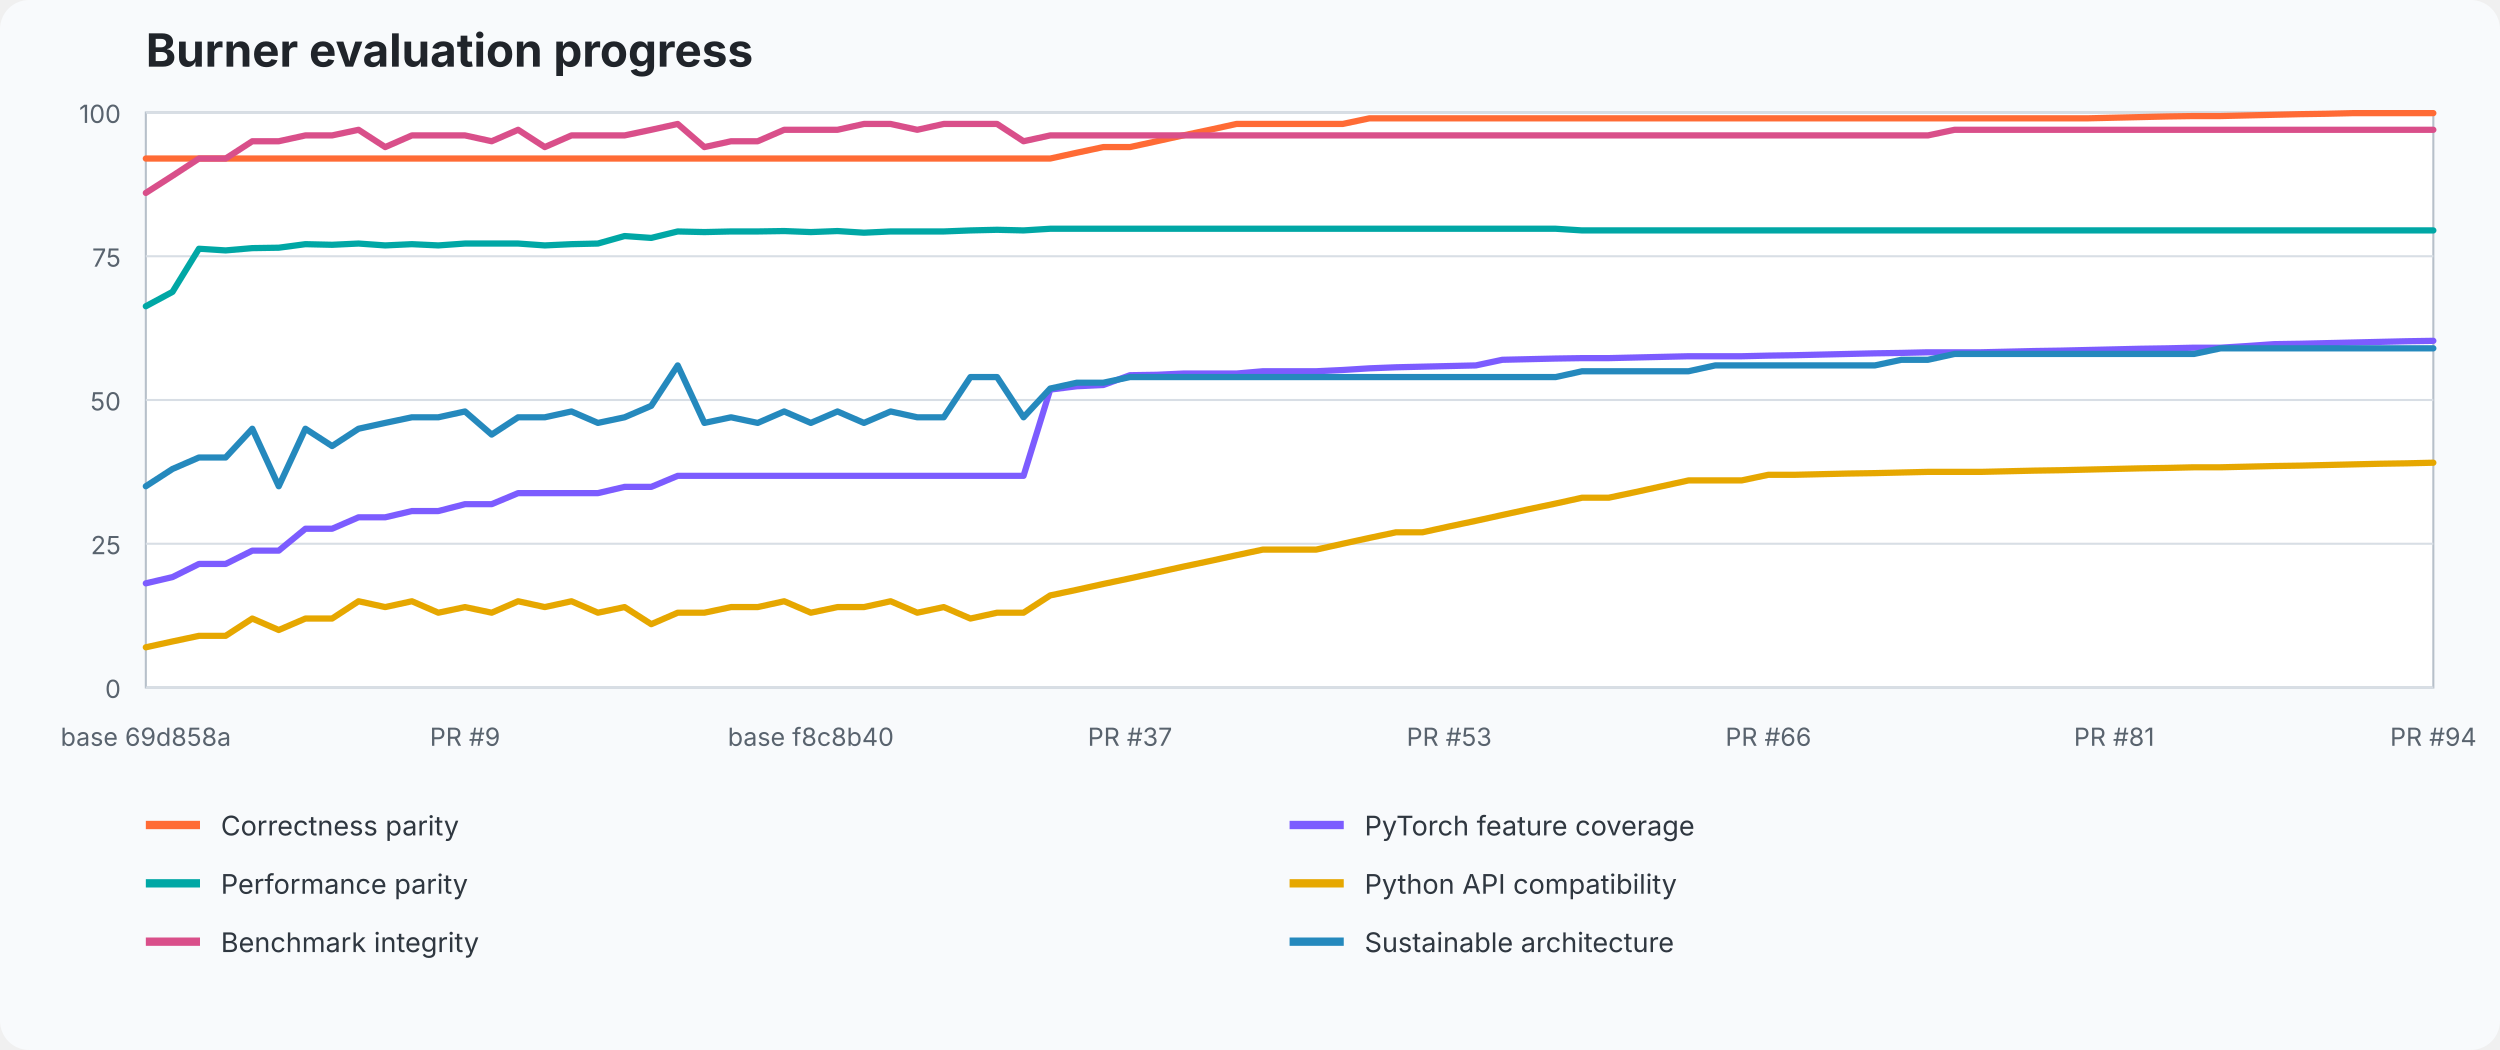
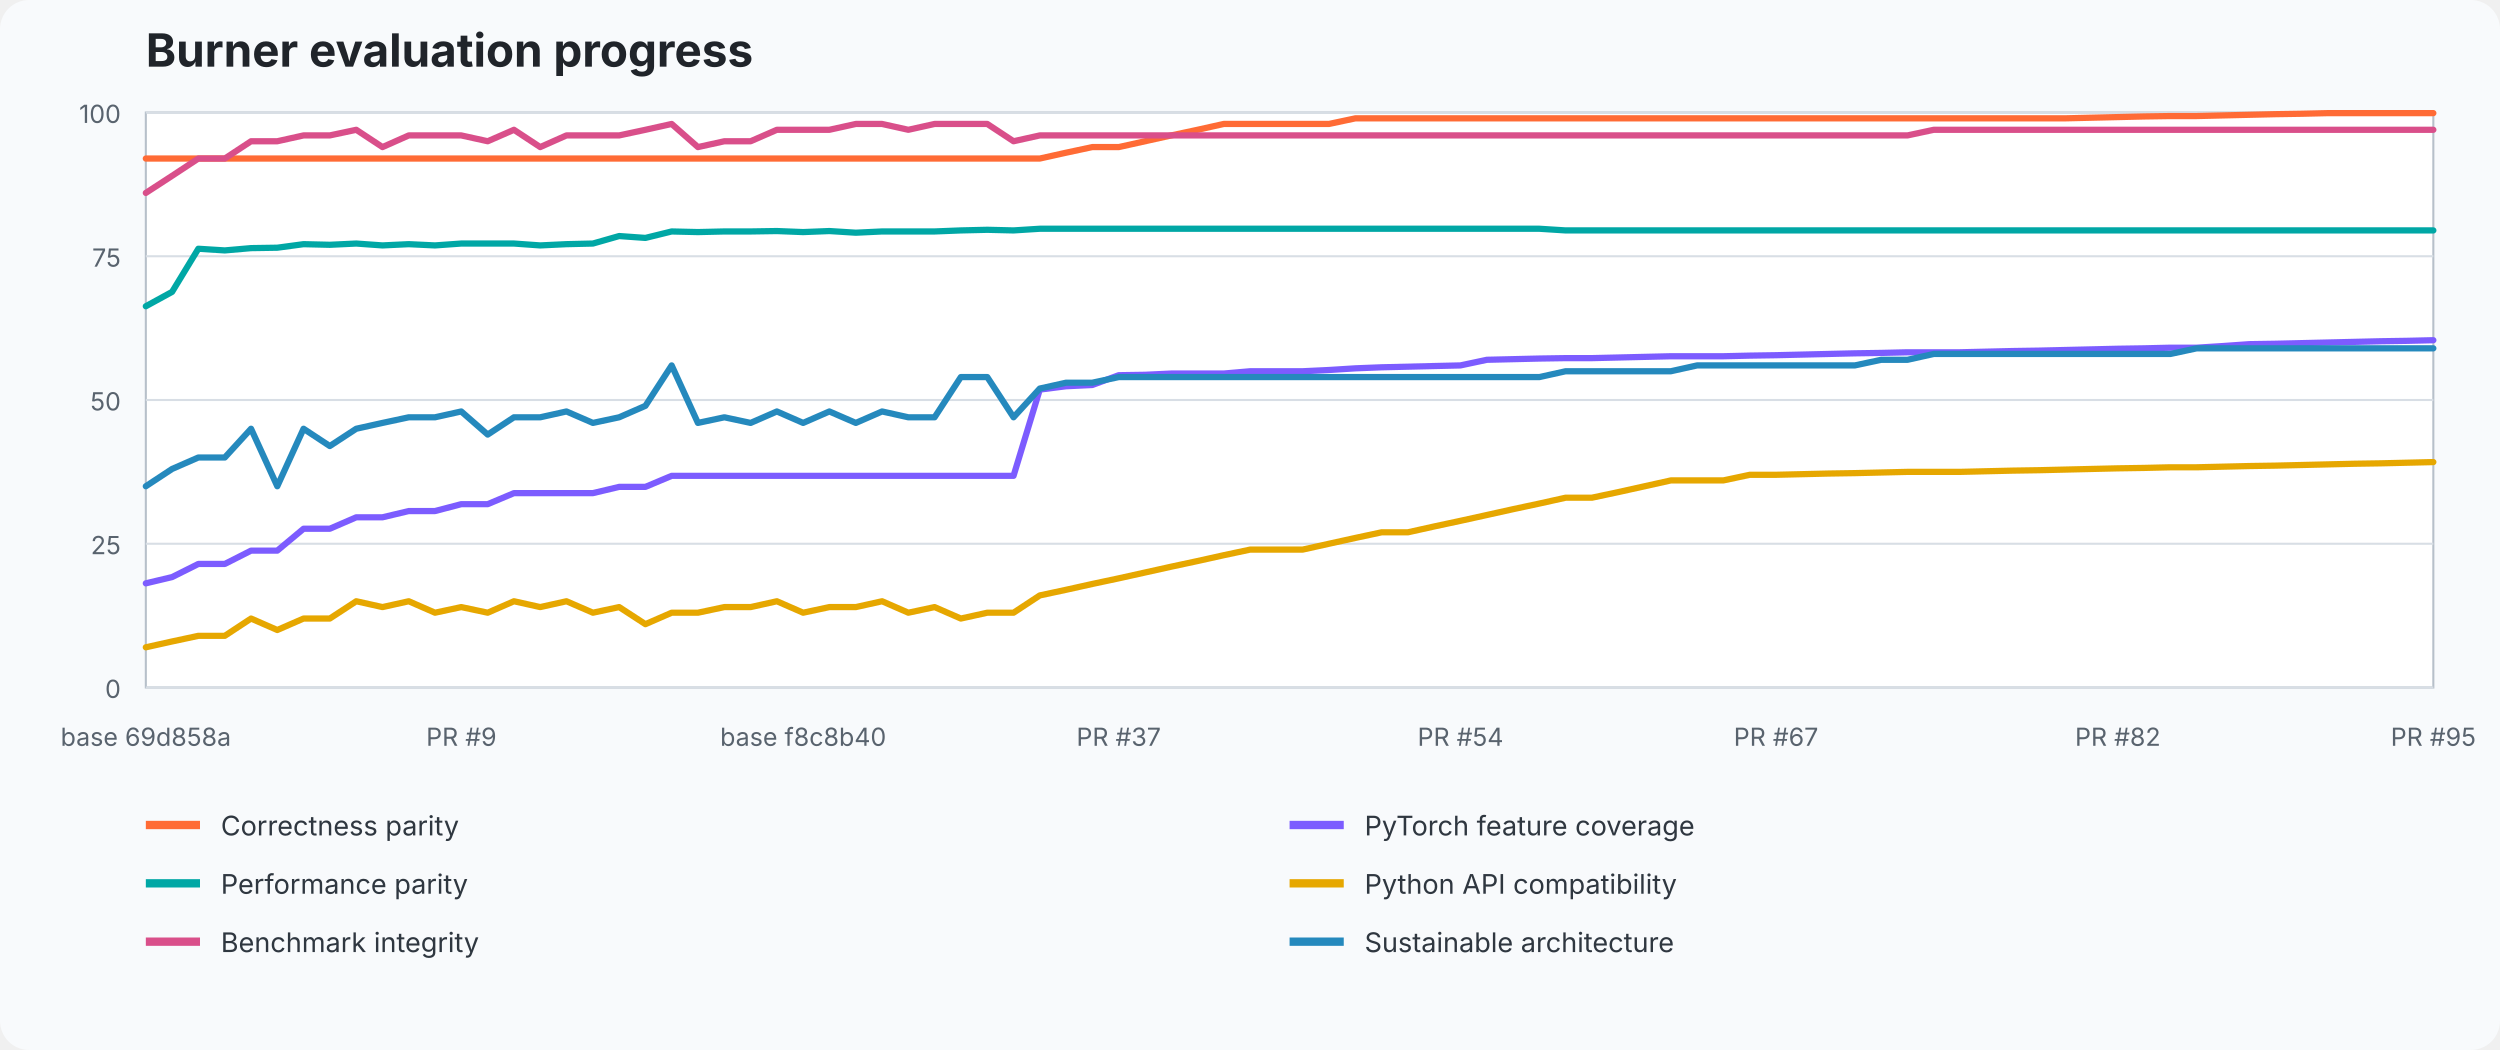
<svg xmlns="http://www.w3.org/2000/svg" width="1200" height="504" viewBox="0 0 1200 504" role="img" aria-labelledby="title desc">
  <style>text{font-family:ui-sans-serif,system-ui,-apple-system,BlinkMacSystemFont,"Segoe UI",sans-serif}.title{font-size:22px;font-weight:700;fill:#20242a}.axis{font-size:12px;fill:#59636e}.legend{font-size:13px;fill:#2f3740}.grid{stroke:#d8dee5;stroke-width:1}.plot{fill:#fff;stroke:#b7c0ca}</style>
  <rect width="100%" height="100%" fill="#f8fafc" rx="14" />
  <text x="70" y="32" class="title">Burner evaluation progress</text>
  <rect x="70" y="54" width="1098" height="276" class="plot" />
  <line x1="70" y1="330" x2="1168" y2="330" class="grid" />
  <text x="58" y="335" text-anchor="end" class="axis">0</text>
  <line x1="70" y1="261" x2="1168" y2="261" class="grid" />
  <text x="58" y="266" text-anchor="end" class="axis">25</text>
  <line x1="70" y1="192" x2="1168" y2="192" class="grid" />
  <text x="58" y="197" text-anchor="end" class="axis">50</text>
  <line x1="70" y1="123" x2="1168" y2="123" class="grid" />
  <text x="58" y="128" text-anchor="end" class="axis">75</text>
  <line x1="70" y1="54" x2="1168" y2="54" class="grid" />
  <text x="58" y="59" text-anchor="end" class="axis">100</text>
-   <polyline points="70.0,76.1 82.8,76.1 95.5,76.1 108.3,76.1 121.1,76.1 133.8,76.1 146.6,76.1 159.4,76.1 172.1,76.1 184.9,76.1 197.7,76.1 210.4,76.1 223.2,76.1 236.0,76.1 248.7,76.1 261.5,76.1 274.3,76.1 287.0,76.1 299.8,76.1 312.6,76.1 325.3,76.1 338.1,76.1 350.9,76.1 363.7,76.1 376.4,76.1 389.2,76.1 402.0,76.1 414.7,76.1 427.5,76.1 440.3,76.1 453.0,76.1 465.8,76.1 478.6,76.1 491.3,76.1 504.1,76.1 516.9,73.3 529.6,70.6 542.4,70.6 555.2,67.8 567.9,65.0 580.7,62.3 593.5,59.5 606.2,59.5 619.0,59.5 631.8,59.5 644.5,59.5 657.3,56.8 670.1,56.8 682.8,56.8 695.6,56.8 708.4,56.8 721.1,56.8 733.9,56.8 746.7,56.8 759.4,56.8 772.2,56.8 785.0,56.8 797.7,56.8 810.5,56.8 823.3,56.8 836.0,56.8 848.8,56.8 861.6,56.8 874.3,56.8 887.1,56.8 899.9,56.8 912.7,56.8 925.4,56.8 938.2,56.8 951.0,56.8 963.7,56.8 976.5,56.8 989.3,56.8 1002.0,56.8 1014.8,56.5 1027.6,56.2 1040.3,55.9 1053.1,55.7 1065.9,55.7 1078.6,55.4 1091.4,55.1 1104.2,54.8 1116.9,54.6 1129.7,54.3 1142.5,54.3 1155.2,54.3 1168.0,54.3" fill="none" stroke="#ff6b35" stroke-width="3" stroke-linejoin="round" stroke-linecap="round" />
-   <polyline points="70.0,280.0 82.8,277.0 95.5,270.7 108.3,270.7 121.1,264.3 133.8,264.3 146.6,253.8 159.4,253.8 172.1,248.3 184.9,248.3 197.7,245.3 210.4,245.3 223.2,242.0 236.0,242.0 248.7,236.7 261.5,236.7 274.3,236.7 287.0,236.7 299.8,233.7 312.6,233.7 325.3,228.4 338.1,228.4 350.9,228.4 363.7,228.4 376.4,228.4 389.2,228.4 402.0,228.4 414.7,228.4 427.5,228.4 440.3,228.4 453.0,228.4 465.8,228.4 478.6,228.4 491.3,228.4 504.1,187.0 516.9,185.4 529.6,184.8 542.4,180.1 555.2,179.9 567.9,179.3 580.7,179.3 593.5,179.3 606.2,178.2 619.0,178.2 631.8,178.2 644.5,177.6 657.3,176.8 670.1,176.3 682.8,176.0 695.6,175.7 708.4,175.4 721.1,172.7 733.9,172.4 746.7,172.1 759.4,171.9 772.2,171.9 785.0,171.6 797.7,171.3 810.5,171.0 823.3,171.0 836.0,171.0 848.8,170.7 861.6,170.5 874.3,170.2 887.1,169.9 899.9,169.6 912.7,169.4 925.4,169.1 938.2,169.1 951.0,169.1 963.7,168.8 976.5,168.5 989.3,168.3 1002.0,168.0 1014.8,167.7 1027.6,167.4 1040.3,167.2 1053.1,166.9 1065.9,166.9 1078.6,166.1 1091.4,165.2 1104.2,165.0 1116.9,164.7 1129.7,164.4 1142.5,164.1 1155.2,163.8 1168.0,163.6" fill="none" stroke="#7c5cff" stroke-width="3" stroke-linejoin="round" stroke-linecap="round" />
-   <polyline points="70.0,147.0 82.8,140.1 95.5,119.4 108.3,120.2 121.1,119.1 133.8,118.9 146.6,117.2 159.4,117.5 172.1,116.9 184.9,117.8 197.7,117.2 210.4,117.8 223.2,116.9 236.0,116.9 248.7,116.9 261.5,117.8 274.3,117.2 287.0,116.9 299.8,113.3 312.6,114.2 325.3,111.1 338.1,111.4 350.9,111.1 363.7,111.1 376.4,110.9 389.2,111.4 402.0,110.9 414.7,111.7 427.5,111.1 440.3,111.1 453.0,111.1 465.8,110.6 478.6,110.3 491.3,110.6 504.1,109.8 516.9,109.8 529.6,109.8 542.4,109.8 555.2,109.8 567.9,109.8 580.7,109.8 593.5,109.8 606.2,109.8 619.0,109.8 631.8,109.8 644.5,109.8 657.3,109.8 670.1,109.8 682.8,109.8 695.6,109.8 708.4,109.8 721.1,109.8 733.9,109.8 746.7,109.8 759.4,110.6 772.2,110.6 785.0,110.6 797.7,110.6 810.5,110.6 823.3,110.6 836.0,110.6 848.8,110.6 861.6,110.6 874.3,110.6 887.1,110.6 899.9,110.6 912.7,110.6 925.4,110.6 938.2,110.6 951.0,110.6 963.7,110.6 976.5,110.6 989.3,110.6 1002.0,110.6 1014.8,110.6 1027.6,110.6 1040.3,110.6 1053.1,110.6 1065.9,110.6 1078.6,110.6 1091.4,110.6 1104.2,110.6 1116.9,110.6 1129.7,110.6 1142.5,110.6 1155.2,110.6 1168.0,110.6" fill="none" stroke="#00a7a5" stroke-width="3" stroke-linejoin="round" stroke-linecap="round" />
-   <polyline points="70.0,310.7 82.8,307.9 95.5,305.2 108.3,305.2 121.1,296.9 133.8,302.4 146.6,296.9 159.4,296.9 172.1,288.6 184.9,291.4 197.7,288.6 210.4,294.1 223.2,291.4 236.0,294.1 248.7,288.6 261.5,291.4 274.3,288.6 287.0,294.1 299.8,291.4 312.6,299.6 325.3,294.1 338.1,294.1 350.9,291.4 363.7,291.4 376.4,288.6 389.2,294.1 402.0,291.4 414.7,291.4 427.5,288.6 440.3,294.1 453.0,291.4 465.8,296.9 478.6,294.1 491.3,294.1 504.1,285.8 516.9,283.1 529.6,280.3 542.4,277.6 555.2,274.8 567.9,272.0 580.7,269.3 593.5,266.5 606.2,263.8 619.0,263.8 631.8,263.8 644.5,261.0 657.3,258.2 670.1,255.5 682.8,255.5 695.6,252.7 708.4,250.0 721.1,247.2 733.9,244.4 746.7,241.7 759.4,238.9 772.2,238.9 785.0,236.2 797.7,233.4 810.5,230.6 823.3,230.6 836.0,230.6 848.8,227.9 861.6,227.9 874.3,227.6 887.1,227.3 899.9,227.1 912.7,226.8 925.4,226.5 938.2,226.5 951.0,226.5 963.7,226.2 976.5,225.9 989.3,225.7 1002.0,225.4 1014.8,225.1 1027.6,224.8 1040.3,224.6 1053.1,224.3 1065.9,224.3 1078.6,224.0 1091.4,223.7 1104.2,223.5 1116.9,223.2 1129.7,222.9 1142.5,222.6 1155.2,222.4 1168.0,222.1" fill="none" stroke="#e6a700" stroke-width="3" stroke-linejoin="round" stroke-linecap="round" />
-   <polyline points="70.0,92.6 82.8,84.4 95.5,76.1 108.3,76.1 121.1,67.8 133.8,67.8 146.6,65.0 159.4,65.0 172.1,62.3 184.9,70.6 197.7,65.0 210.4,65.0 223.2,65.0 236.0,67.8 248.7,62.3 261.5,70.6 274.3,65.0 287.0,65.0 299.8,65.0 312.6,62.3 325.3,59.5 338.1,70.6 350.9,67.8 363.7,67.8 376.4,62.3 389.2,62.3 402.0,62.3 414.7,59.5 427.5,59.5 440.3,62.3 453.0,59.5 465.8,59.5 478.6,59.5 491.3,67.8 504.1,65.0 516.9,65.0 529.6,65.0 542.4,65.0 555.2,65.0 567.9,65.0 580.7,65.0 593.5,65.0 606.2,65.0 619.0,65.0 631.8,65.0 644.5,65.0 657.3,65.0 670.1,65.0 682.8,65.0 695.6,65.0 708.4,65.0 721.1,65.0 733.9,65.0 746.7,65.0 759.4,65.0 772.2,65.0 785.0,65.0 797.7,65.0 810.5,65.0 823.3,65.0 836.0,65.0 848.8,65.0 861.6,65.0 874.3,65.0 887.1,65.0 899.9,65.0 912.7,65.0 925.4,65.0 938.2,62.3 951.0,62.3 963.7,62.3 976.5,62.3 989.3,62.3 1002.0,62.3 1014.8,62.3 1027.6,62.3 1040.3,62.3 1053.1,62.3 1065.9,62.3 1078.6,62.3 1091.4,62.3 1104.2,62.3 1116.9,62.3 1129.7,62.3 1142.5,62.3 1155.2,62.3 1168.0,62.3" fill="none" stroke="#d94f8a" stroke-width="3" stroke-linejoin="round" stroke-linecap="round" />
-   <polyline points="70.0,233.4 82.8,225.1 95.5,219.6 108.3,219.6 121.1,205.8 133.8,233.4 146.6,205.8 159.4,214.1 172.1,205.8 184.9,203.0 197.7,200.3 210.4,200.3 223.2,197.5 236.0,208.6 248.7,200.3 261.5,200.3 274.3,197.5 287.0,203.0 299.8,200.3 312.6,194.8 325.3,175.4 338.1,203.0 350.9,200.3 363.7,203.0 376.4,197.5 389.2,203.0 402.0,197.5 414.7,203.0 427.5,197.5 440.3,200.3 453.0,200.3 465.8,181.0 478.6,181.0 491.3,200.3 504.1,186.5 516.9,183.7 529.6,183.7 542.4,181.0 555.2,181.0 567.9,181.0 580.7,181.0 593.5,181.0 606.2,181.0 619.0,181.0 631.8,181.0 644.5,181.0 657.3,181.0 670.1,181.0 682.8,181.0 695.6,181.0 708.4,181.0 721.1,181.0 733.9,181.0 746.7,181.0 759.4,178.2 772.2,178.2 785.0,178.2 797.7,178.2 810.5,178.2 823.3,175.4 836.0,175.4 848.8,175.4 861.6,175.4 874.3,175.4 887.1,175.4 899.9,175.4 912.7,172.7 925.4,172.7 938.2,169.9 951.0,169.9 963.7,169.9 976.5,169.9 989.3,169.9 1002.0,169.9 1014.8,169.9 1027.6,169.9 1040.3,169.9 1053.1,169.9 1065.9,167.2 1078.6,167.2 1091.4,167.2 1104.2,167.2 1116.9,167.2 1129.7,167.2 1142.5,167.2 1155.2,167.2 1168.0,167.2" fill="none" stroke="#2589bd" stroke-width="3" stroke-linejoin="round" stroke-linecap="round" />
+   <polyline points="70.0,76.1 82.6,76.1 95.2,76.1 107.9,76.1 120.5,76.1 133.1,76.1 145.7,76.1 158.3,76.1 171.0,76.1 183.6,76.1 196.2,76.1 208.8,76.1 221.4,76.1 234.1,76.1 246.7,76.1 259.3,76.1 271.9,76.1 284.6,76.1 297.2,76.1 309.8,76.1 322.4,76.1 335.0,76.1 347.7,76.1 360.3,76.1 372.9,76.1 385.5,76.1 398.1,76.1 410.8,76.1 423.4,76.1 436.0,76.1 448.6,76.1 461.2,76.1 473.9,76.1 486.5,76.1 499.1,76.1 511.7,73.3 524.3,70.6 537.0,70.6 549.6,67.8 562.2,65.0 574.8,62.3 587.4,59.5 600.1,59.5 612.7,59.5 625.3,59.5 637.9,59.5 650.6,56.8 663.2,56.8 675.8,56.8 688.4,56.8 701.0,56.8 713.7,56.8 726.3,56.8 738.9,56.8 751.5,56.8 764.1,56.8 776.8,56.8 789.4,56.8 802.0,56.8 814.6,56.8 827.2,56.8 839.9,56.8 852.5,56.8 865.1,56.8 877.7,56.8 890.3,56.8 903.0,56.8 915.6,56.8 928.2,56.8 940.8,56.8 953.4,56.8 966.1,56.8 978.7,56.8 991.3,56.8 1003.9,56.5 1016.6,56.2 1029.2,55.9 1041.8,55.7 1054.4,55.7 1067.0,55.4 1079.7,55.1 1092.3,54.8 1104.9,54.6 1117.5,54.3 1130.1,54.3 1142.8,54.3 1155.4,54.3 1168.0,54.3" fill="none" stroke="#ff6b35" stroke-width="3" stroke-linejoin="round" stroke-linecap="round" />
+   <polyline points="70.0,280.0 82.6,277.0 95.2,270.7 107.9,270.7 120.5,264.3 133.1,264.3 145.7,253.8 158.3,253.8 171.0,248.3 183.6,248.3 196.2,245.3 208.8,245.3 221.4,242.0 234.1,242.0 246.7,236.7 259.3,236.7 271.9,236.7 284.6,236.7 297.2,233.7 309.8,233.7 322.4,228.4 335.0,228.4 347.7,228.4 360.3,228.4 372.9,228.4 385.5,228.4 398.1,228.4 410.8,228.4 423.4,228.4 436.0,228.4 448.6,228.4 461.2,228.4 473.9,228.4 486.5,228.4 499.1,187.0 511.7,185.4 524.3,184.8 537.0,180.1 549.6,179.9 562.2,179.3 574.8,179.3 587.4,179.3 600.1,178.2 612.7,178.2 625.3,178.2 637.9,177.6 650.6,176.8 663.2,176.3 675.8,176.0 688.4,175.7 701.0,175.4 713.7,172.7 726.3,172.4 738.9,172.1 751.5,171.9 764.1,171.9 776.8,171.6 789.4,171.3 802.0,171.0 814.6,171.0 827.2,171.0 839.9,170.7 852.5,170.5 865.1,170.2 877.7,169.9 890.3,169.6 903.0,169.4 915.6,169.1 928.2,169.1 940.8,169.1 953.4,168.8 966.1,168.5 978.7,168.3 991.3,168.0 1003.9,167.7 1016.6,167.4 1029.2,167.2 1041.8,166.9 1054.4,166.9 1067.0,166.1 1079.7,165.2 1092.3,165.0 1104.9,164.7 1117.5,164.4 1130.1,164.1 1142.8,163.8 1155.4,163.6 1168.0,163.3" fill="none" stroke="#7c5cff" stroke-width="3" stroke-linejoin="round" stroke-linecap="round" />
+   <polyline points="70.0,147.0 82.6,140.1 95.2,119.4 107.9,120.2 120.5,119.1 133.1,118.9 145.7,117.2 158.3,117.5 171.0,116.9 183.6,117.8 196.2,117.2 208.8,117.8 221.4,116.9 234.1,116.9 246.7,116.9 259.3,117.8 271.9,117.2 284.6,116.9 297.2,113.3 309.8,114.2 322.4,111.1 335.0,111.4 347.7,111.1 360.3,111.1 372.9,110.9 385.5,111.4 398.1,110.9 410.8,111.7 423.4,111.1 436.0,111.1 448.6,111.1 461.2,110.6 473.9,110.3 486.5,110.6 499.1,109.8 511.7,109.8 524.3,109.8 537.0,109.8 549.6,109.8 562.2,109.8 574.8,109.8 587.4,109.8 600.1,109.8 612.7,109.8 625.3,109.8 637.9,109.8 650.6,109.8 663.2,109.8 675.8,109.8 688.4,109.8 701.0,109.8 713.7,109.8 726.3,109.8 738.9,109.8 751.5,110.6 764.1,110.6 776.8,110.6 789.4,110.6 802.0,110.6 814.6,110.6 827.2,110.6 839.9,110.6 852.5,110.6 865.1,110.6 877.7,110.6 890.3,110.6 903.0,110.6 915.6,110.6 928.2,110.6 940.8,110.6 953.4,110.6 966.1,110.6 978.7,110.6 991.3,110.6 1003.9,110.6 1016.6,110.6 1029.2,110.6 1041.8,110.6 1054.4,110.6 1067.0,110.6 1079.7,110.6 1092.3,110.6 1104.9,110.6 1117.5,110.6 1130.1,110.6 1142.8,110.6 1155.4,110.6 1168.0,110.6" fill="none" stroke="#00a7a5" stroke-width="3" stroke-linejoin="round" stroke-linecap="round" />
+   <polyline points="70.0,310.7 82.6,307.9 95.2,305.2 107.9,305.2 120.5,296.9 133.1,302.4 145.7,296.9 158.3,296.9 171.0,288.6 183.6,291.4 196.2,288.6 208.8,294.1 221.4,291.4 234.1,294.1 246.7,288.6 259.3,291.4 271.9,288.6 284.6,294.1 297.2,291.4 309.8,299.6 322.4,294.1 335.0,294.1 347.7,291.4 360.3,291.4 372.9,288.6 385.5,294.1 398.1,291.4 410.8,291.4 423.4,288.6 436.0,294.1 448.6,291.4 461.2,296.9 473.9,294.1 486.5,294.1 499.1,285.8 511.7,283.1 524.3,280.3 537.0,277.6 549.6,274.8 562.2,272.0 574.8,269.3 587.4,266.5 600.1,263.8 612.7,263.8 625.3,263.8 637.9,261.0 650.6,258.2 663.2,255.5 675.8,255.5 688.4,252.7 701.0,250.0 713.7,247.2 726.3,244.4 738.9,241.7 751.5,238.9 764.1,238.9 776.8,236.2 789.4,233.4 802.0,230.6 814.6,230.6 827.2,230.6 839.9,227.9 852.5,227.9 865.1,227.6 877.7,227.3 890.3,227.1 903.0,226.8 915.6,226.5 928.2,226.5 940.8,226.5 953.4,226.2 966.1,225.9 978.7,225.7 991.3,225.4 1003.9,225.1 1016.6,224.8 1029.2,224.6 1041.8,224.3 1054.4,224.3 1067.0,224.0 1079.7,223.7 1092.3,223.5 1104.9,223.2 1117.5,222.9 1130.1,222.6 1142.8,222.4 1155.4,222.1 1168.0,221.8" fill="none" stroke="#e6a700" stroke-width="3" stroke-linejoin="round" stroke-linecap="round" />
+   <polyline points="70.0,92.6 82.6,84.4 95.2,76.1 107.9,76.1 120.5,67.8 133.1,67.8 145.7,65.0 158.3,65.0 171.0,62.3 183.6,70.6 196.2,65.0 208.8,65.0 221.4,65.0 234.1,67.8 246.7,62.3 259.3,70.6 271.9,65.0 284.6,65.0 297.2,65.0 309.8,62.3 322.4,59.5 335.0,70.6 347.7,67.8 360.3,67.8 372.9,62.3 385.5,62.3 398.1,62.3 410.8,59.5 423.4,59.5 436.0,62.3 448.6,59.5 461.2,59.5 473.9,59.5 486.5,67.8 499.1,65.0 511.7,65.0 524.3,65.0 537.0,65.0 549.6,65.0 562.2,65.0 574.8,65.0 587.4,65.0 600.1,65.0 612.7,65.0 625.3,65.0 637.9,65.0 650.6,65.0 663.2,65.0 675.8,65.0 688.4,65.0 701.0,65.0 713.7,65.0 726.3,65.0 738.9,65.0 751.5,65.0 764.1,65.0 776.8,65.0 789.4,65.0 802.0,65.0 814.6,65.0 827.2,65.0 839.9,65.0 852.5,65.0 865.1,65.0 877.7,65.0 890.3,65.0 903.0,65.0 915.6,65.0 928.2,62.3 940.8,62.3 953.4,62.3 966.1,62.3 978.7,62.3 991.3,62.3 1003.9,62.3 1016.6,62.3 1029.2,62.3 1041.8,62.3 1054.4,62.3 1067.0,62.3 1079.7,62.3 1092.3,62.3 1104.9,62.3 1117.5,62.3 1130.1,62.3 1142.8,62.3 1155.4,62.3 1168.0,62.3" fill="none" stroke="#d94f8a" stroke-width="3" stroke-linejoin="round" stroke-linecap="round" />
+   <polyline points="70.0,233.4 82.6,225.1 95.2,219.6 107.9,219.6 120.5,205.8 133.1,233.4 145.7,205.8 158.3,214.1 171.0,205.8 183.6,203.0 196.2,200.3 208.8,200.3 221.4,197.5 234.1,208.6 246.7,200.3 259.3,200.3 271.9,197.5 284.6,203.0 297.2,200.3 309.8,194.8 322.4,175.4 335.0,203.0 347.7,200.3 360.3,203.0 372.9,197.5 385.5,203.0 398.1,197.5 410.8,203.0 423.4,197.5 436.0,200.3 448.6,200.3 461.2,181.0 473.9,181.0 486.5,200.3 499.1,186.5 511.7,183.7 524.3,183.7 537.0,181.0 549.6,181.0 562.2,181.0 574.8,181.0 587.4,181.0 600.1,181.0 612.7,181.0 625.3,181.0 637.9,181.0 650.6,181.0 663.2,181.0 675.8,181.0 688.4,181.0 701.0,181.0 713.7,181.0 726.3,181.0 738.9,181.0 751.5,178.2 764.1,178.2 776.8,178.2 789.4,178.2 802.0,178.2 814.6,175.4 827.2,175.4 839.9,175.4 852.5,175.4 865.1,175.4 877.7,175.4 890.3,175.4 903.0,172.7 915.6,172.7 928.2,169.9 940.8,169.9 953.4,169.9 966.1,169.9 978.7,169.9 991.3,169.9 1003.9,169.9 1016.6,169.9 1029.2,169.9 1041.8,169.9 1054.4,167.2 1067.0,167.2 1079.7,167.2 1092.3,167.2 1104.9,167.2 1117.5,167.2 1130.1,167.2 1142.8,167.2 1155.4,167.2 1168.0,167.2" fill="none" stroke="#2589bd" stroke-width="3" stroke-linejoin="round" stroke-linecap="round" />
  <text x="70" y="358" text-anchor="middle" class="axis">base 69d858a</text>
-   <text x="223.209" y="358" text-anchor="middle" class="axis">PR #9</text>
-   <text x="389.186" y="358" text-anchor="middle" class="axis">base f8c8b40</text>
-   <text x="542.395" y="358" text-anchor="middle" class="axis">PR #37</text>
-   <text x="695.605" y="358" text-anchor="middle" class="axis">PR #53</text>
-   <text x="848.814" y="358" text-anchor="middle" class="axis">PR #66</text>
-   <text x="1014.791" y="358" text-anchor="middle" class="axis">PR #81</text>
-   <text x="1168" y="358" text-anchor="middle" class="axis">PR #94</text>
+   <text x="221.448" y="358" text-anchor="middle" class="axis">PR #9</text>
+   <text x="385.517" y="358" text-anchor="middle" class="axis">base f8c8b40</text>
+   <text x="536.966" y="358" text-anchor="middle" class="axis">PR #37</text>
+   <text x="701.034" y="358" text-anchor="middle" class="axis">PR #54</text>
+   <text x="852.483" y="358" text-anchor="middle" class="axis">PR #67</text>
+   <text x="1016.552" y="358" text-anchor="middle" class="axis">PR #82</text>
+   <text x="1168" y="358" text-anchor="middle" class="axis">PR #95</text>
  <line x1="70" y1="396" x2="96" y2="396" stroke="#ff6b35" stroke-width="4" />
  <text x="106" y="401" class="legend">Correctness parity</text>
  <line x1="619" y1="396" x2="645" y2="396" stroke="#7c5cff" stroke-width="4" />
  <text x="655" y="401" class="legend">PyTorch feature coverage</text>
  <line x1="70" y1="424" x2="96" y2="424" stroke="#00a7a5" stroke-width="4" />
  <text x="106" y="429" class="legend">Performance parity</text>
  <line x1="619" y1="424" x2="645" y2="424" stroke="#e6a700" stroke-width="4" />
  <text x="655" y="429" class="legend">Python API compatibility</text>
  <line x1="70" y1="452" x2="96" y2="452" stroke="#d94f8a" stroke-width="4" />
  <text x="106" y="457" class="legend">Benchmark integrity</text>
  <line x1="619" y1="452" x2="645" y2="452" stroke="#2589bd" stroke-width="4" />
  <text x="655" y="457" class="legend">Sustainable architecture</text>
</svg>
